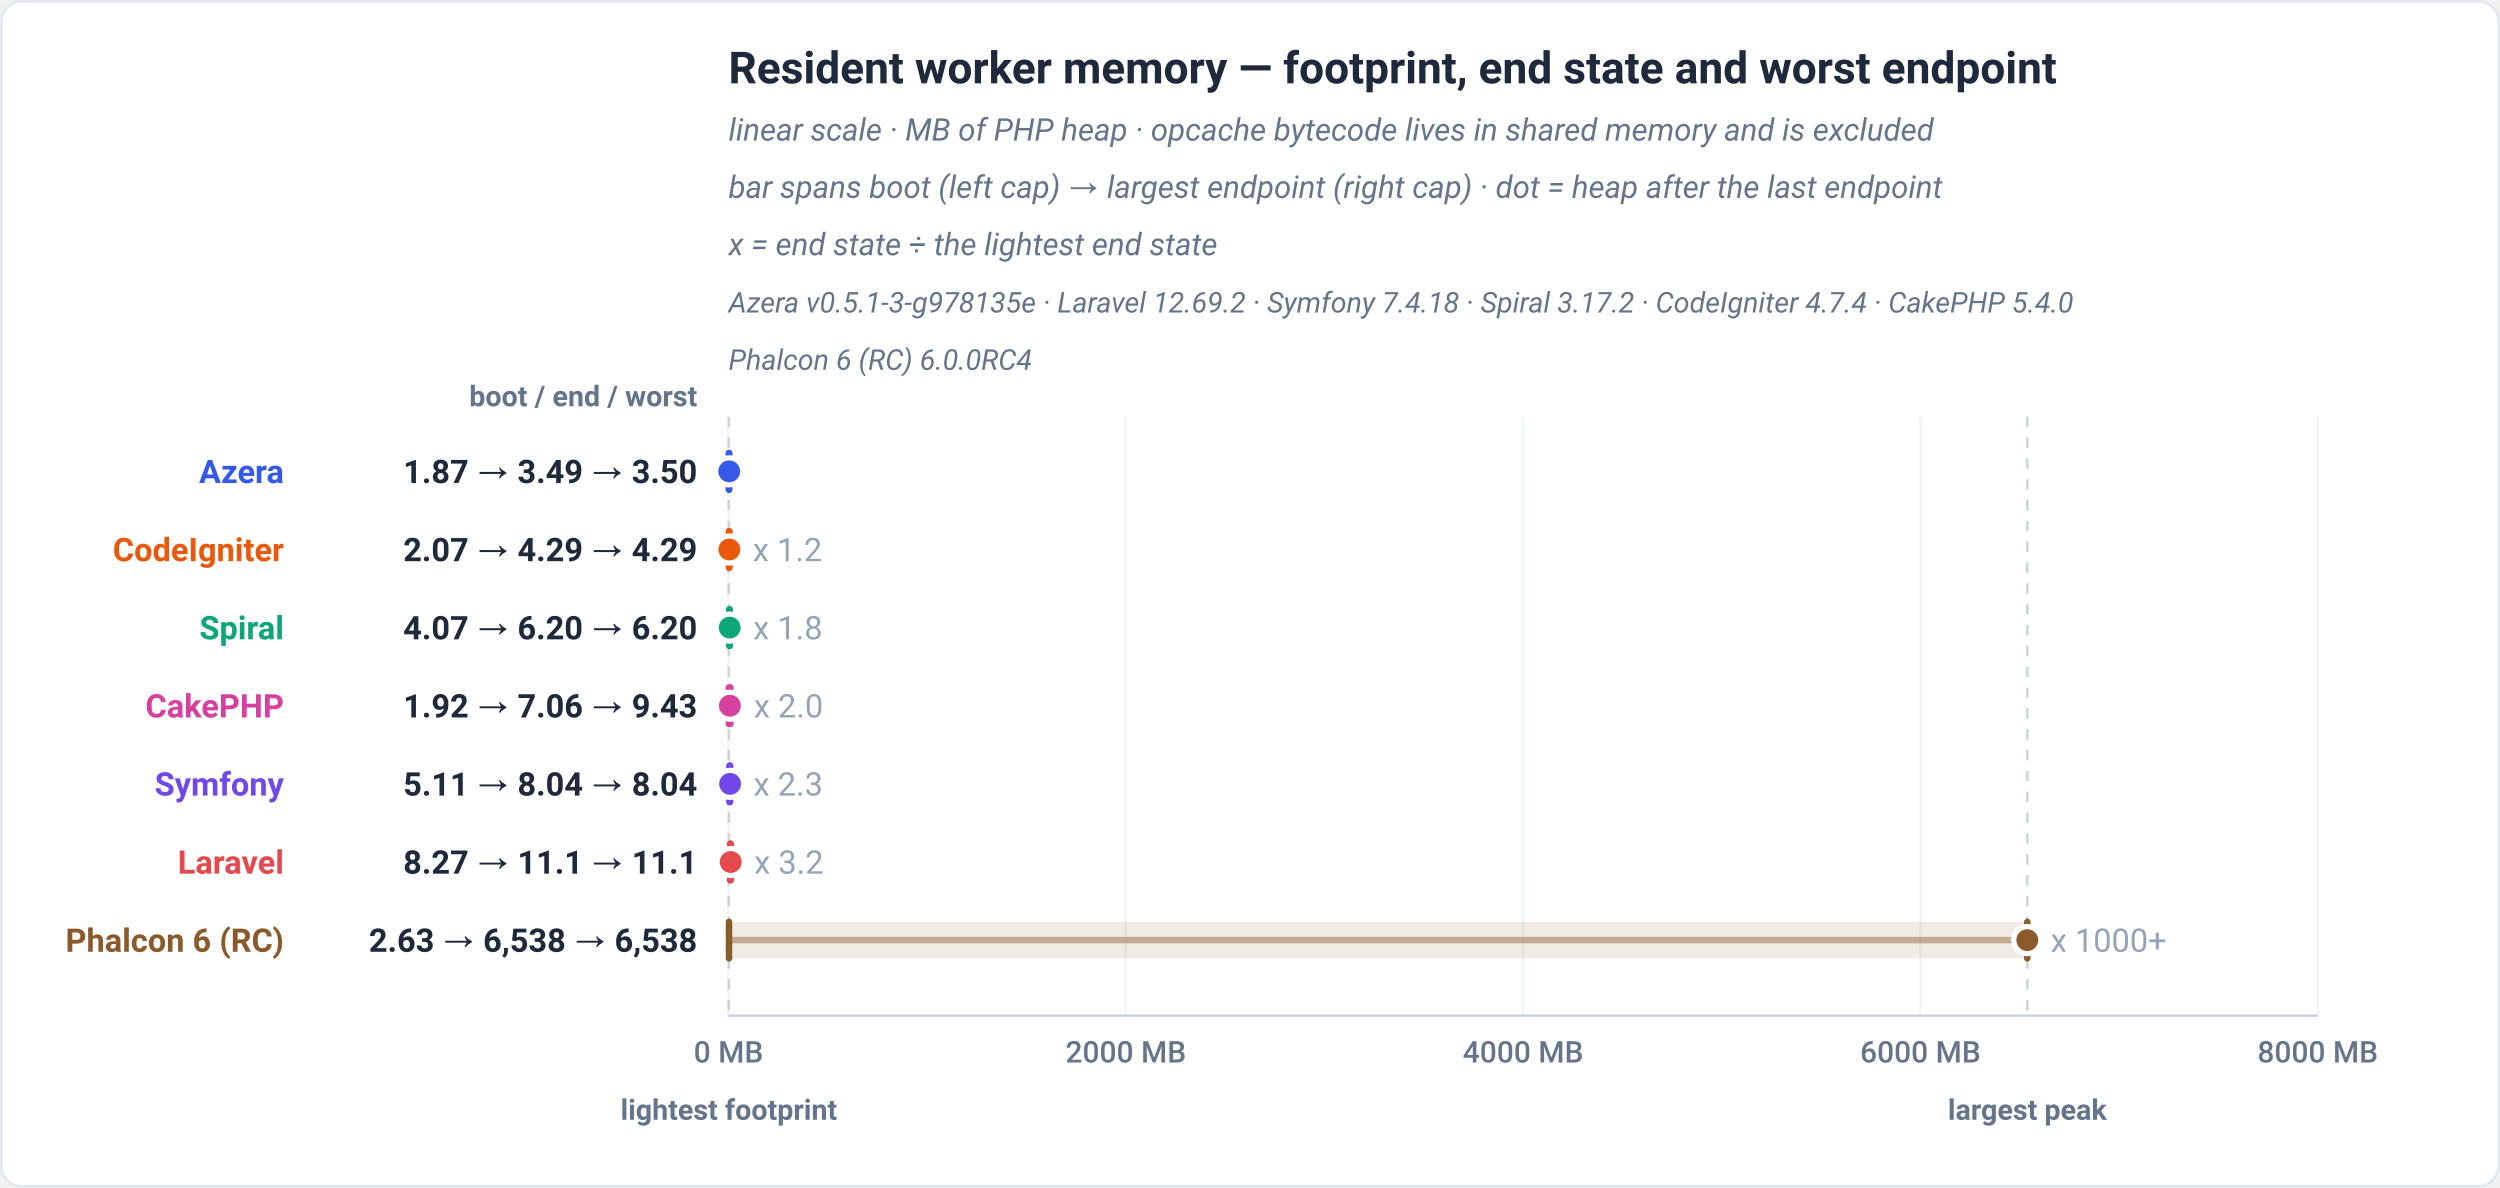
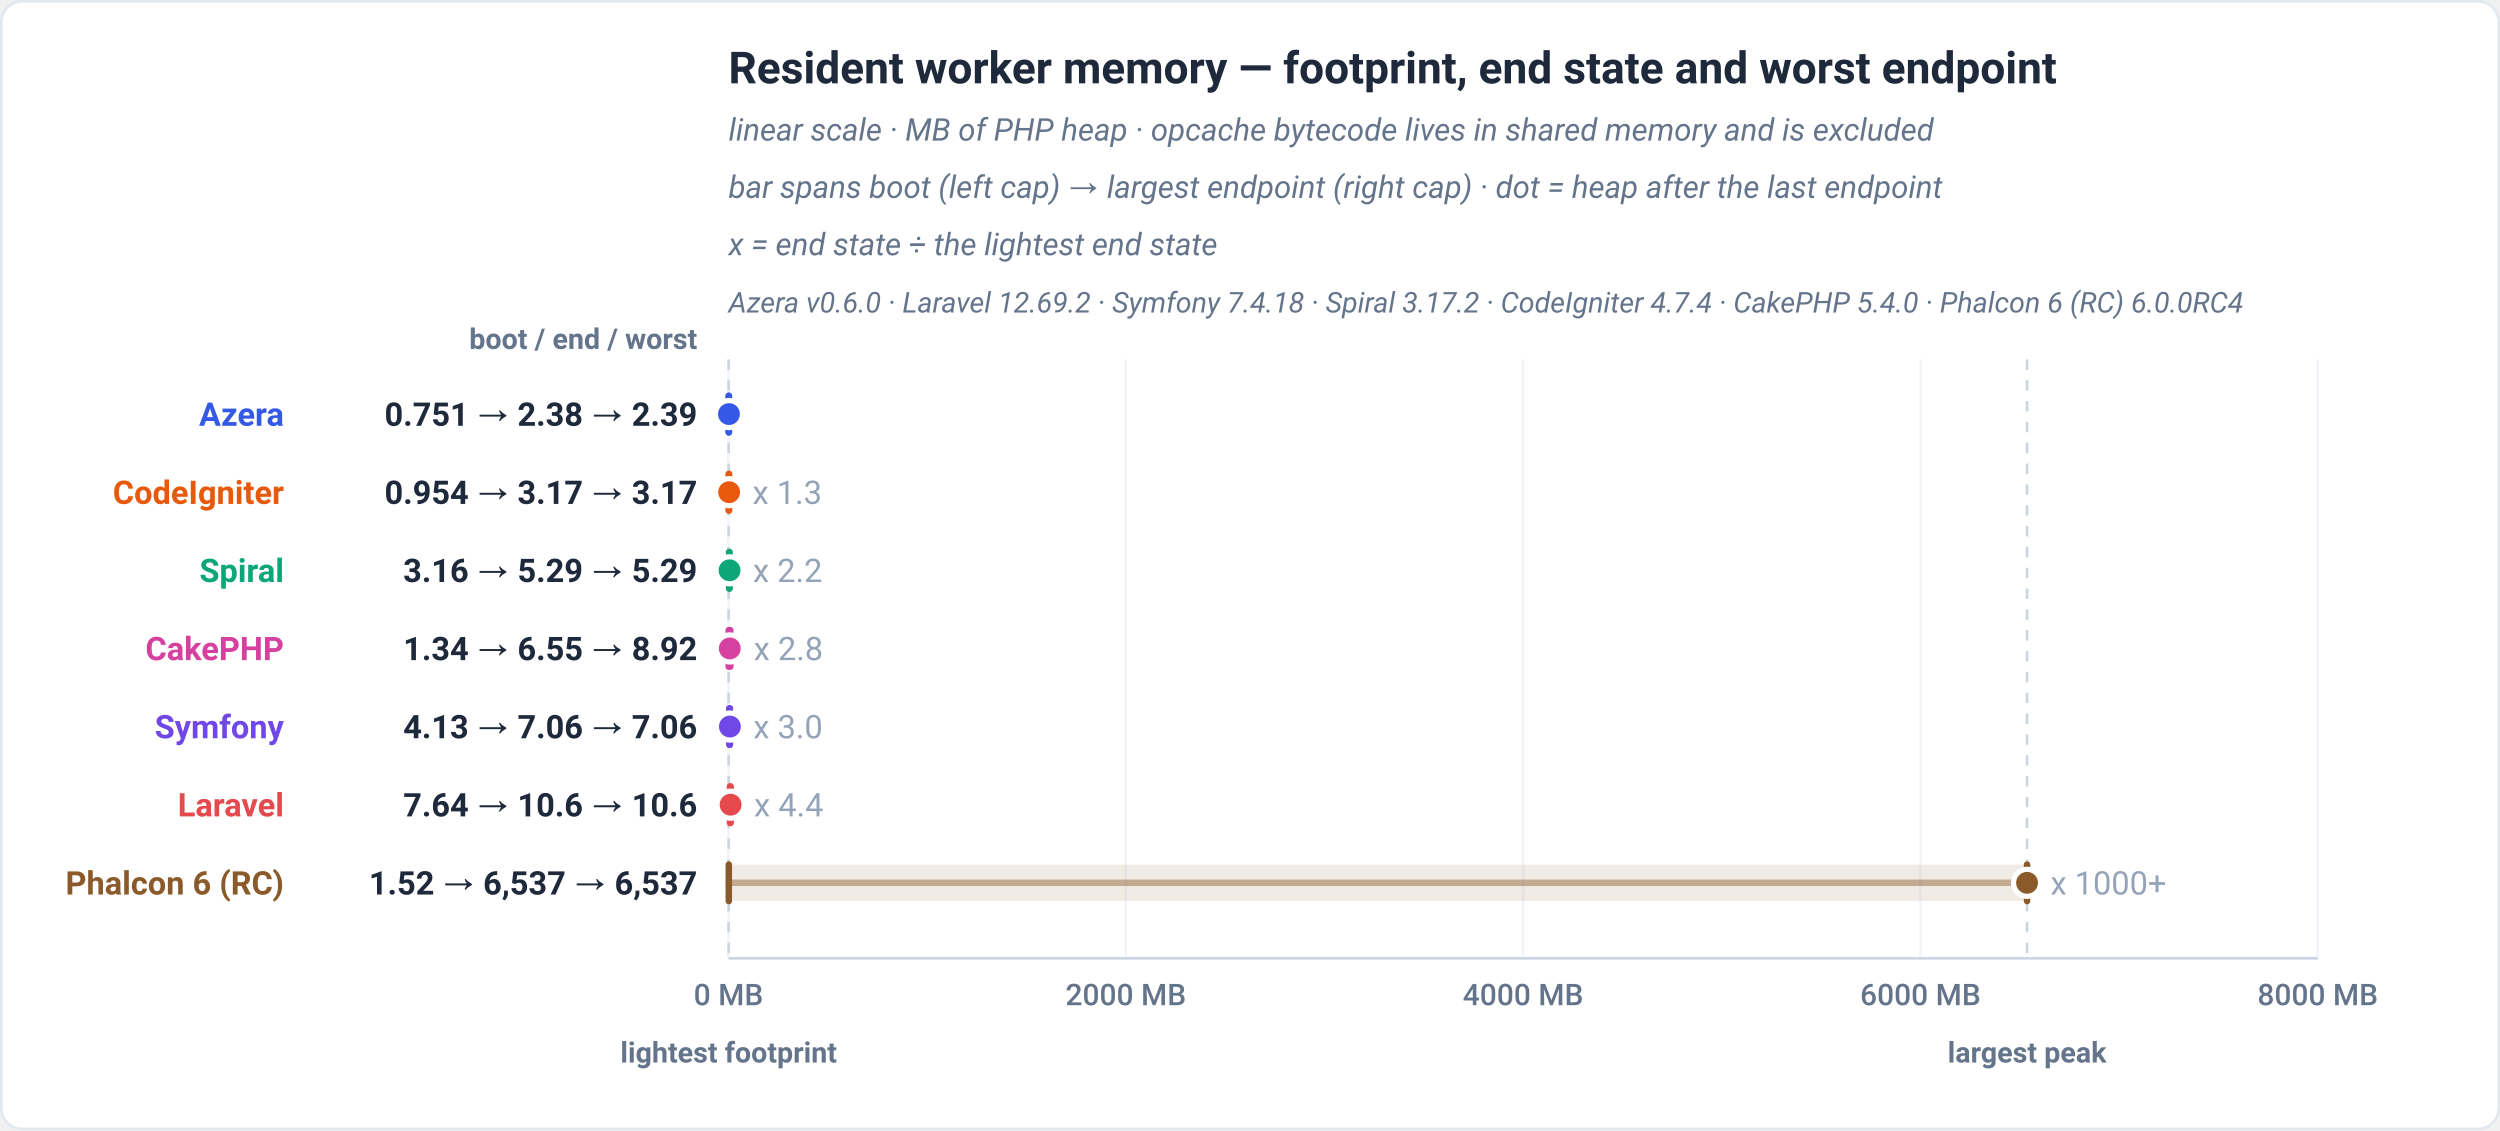
- <svg xmlns="http://www.w3.org/2000/svg" viewBox="0 0 960 456" width="960" height="456" role="img" font-family="-apple-system,BlinkMacSystemFont,'Segoe UI',Roboto,Helvetica,Arial,sans-serif">
-   <rect x="0.5" y="0.5" width="959" height="455" rx="8" fill="#ffffff" stroke="#e2e8f0" />
+ <svg xmlns="http://www.w3.org/2000/svg" viewBox="0 0 960 434" width="960" height="434" role="img" font-family="-apple-system,BlinkMacSystemFont,'Segoe UI',Roboto,Helvetica,Arial,sans-serif">
+   <rect x="0.5" y="0.5" width="959" height="433" rx="8" fill="#ffffff" stroke="#e2e8f0" />
  <text x="279.74" y="32" font-family="-apple-system,BlinkMacSystemFont,'Segoe UI',Roboto,Helvetica,Arial,sans-serif" font-size="17" font-weight="700" fill="#1e293b" text-anchor="start">Resident worker memory — footprint, end state and worst endpoint</text>
  <text x="279.74" y="54" font-family="-apple-system,BlinkMacSystemFont,'Segoe UI',Roboto,Helvetica,Arial,sans-serif" font-size="12" font-weight="400" fill="#64748b" text-anchor="start" font-style="italic">linear scale · MB of PHP heap · opcache bytecode lives in shared memory and is excluded</text>
  <text x="279.74" y="76" font-family="-apple-system,BlinkMacSystemFont,'Segoe UI',Roboto,Helvetica,Arial,sans-serif" font-size="12" font-weight="400" fill="#64748b" text-anchor="start" font-style="italic">bar spans boot (left cap) → largest endpoint (right cap) · dot = heap after the last endpoint</text>
  <text x="279.74" y="98" font-family="-apple-system,BlinkMacSystemFont,'Segoe UI',Roboto,Helvetica,Arial,sans-serif" font-size="12" font-weight="400" fill="#64748b" text-anchor="start" font-style="italic">x = end state ÷ the lightest end state</text>
-   <text x="279.74" y="120" font-family="-apple-system,BlinkMacSystemFont,'Segoe UI',Roboto,Helvetica,Arial,sans-serif" font-size="11" font-weight="400" fill="#64748b" text-anchor="start" font-style="italic">Azera v0.5.1-3-g978135e · Laravel 12.69.2 · Symfony 7.4.18 · Spiral 3.17.2 · CodeIgniter 4.7.4 · CakePHP 5.4.0</text>
-   <text x="279.74" y="142" font-family="-apple-system,BlinkMacSystemFont,'Segoe UI',Roboto,Helvetica,Arial,sans-serif" font-size="11" font-weight="400" fill="#64748b" text-anchor="start" font-style="italic">Phalcon 6 (RC) 6.0.0RC4</text>
-   <text x="267.74" y="156" font-family="-apple-system,BlinkMacSystemFont,'Segoe UI',Roboto,Helvetica,Arial,sans-serif" font-size="11" font-weight="600" fill="#64748b" text-anchor="end">boot / end / worst</text>
-   <line x1="279.74" y1="160" x2="279.74" y2="390" stroke="#f1f5f9" stroke-width="1" />
-   <text x="279.74" y="408" font-family="-apple-system,BlinkMacSystemFont,'Segoe UI',Roboto,Helvetica,Arial,sans-serif" font-size="11.5" font-weight="500" fill="#64748b" text-anchor="middle">0 MB</text>
-   <line x1="432.31" y1="160" x2="432.31" y2="390" stroke="#f1f5f9" stroke-width="1" />
-   <text x="432.31" y="408" font-family="-apple-system,BlinkMacSystemFont,'Segoe UI',Roboto,Helvetica,Arial,sans-serif" font-size="11.5" font-weight="500" fill="#64748b" text-anchor="middle">2000 MB</text>
-   <line x1="584.87" y1="160" x2="584.87" y2="390" stroke="#f1f5f9" stroke-width="1" />
-   <text x="584.87" y="408" font-family="-apple-system,BlinkMacSystemFont,'Segoe UI',Roboto,Helvetica,Arial,sans-serif" font-size="11.5" font-weight="500" fill="#64748b" text-anchor="middle">4000 MB</text>
-   <line x1="737.44" y1="160" x2="737.44" y2="390" stroke="#f1f5f9" stroke-width="1" />
-   <text x="737.44" y="408" font-family="-apple-system,BlinkMacSystemFont,'Segoe UI',Roboto,Helvetica,Arial,sans-serif" font-size="11.5" font-weight="500" fill="#64748b" text-anchor="middle">6000 MB</text>
-   <line x1="890" y1="160" x2="890" y2="390" stroke="#f1f5f9" stroke-width="1" />
-   <text x="890" y="408" font-family="-apple-system,BlinkMacSystemFont,'Segoe UI',Roboto,Helvetica,Arial,sans-serif" font-size="11.5" font-weight="500" fill="#64748b" text-anchor="middle">8000 MB</text>
-   <line x1="279.88" y1="160" x2="279.88" y2="390" stroke="#cbd5e1" stroke-width="1" stroke-dasharray="4 4" />
-   <text x="279.88" y="430" font-family="-apple-system,BlinkMacSystemFont,'Segoe UI',Roboto,Helvetica,Arial,sans-serif" font-size="11" font-weight="600" fill="#64748b" text-anchor="middle">lightest footprint</text>
-   <line x1="778.48" y1="160" x2="778.48" y2="390" stroke="#cbd5e1" stroke-width="1" stroke-dasharray="4 4" />
-   <text x="778.48" y="430" font-family="-apple-system,BlinkMacSystemFont,'Segoe UI',Roboto,Helvetica,Arial,sans-serif" font-size="11" font-weight="600" fill="#64748b" text-anchor="middle">largest peak</text>
-   <line x1="279.74" y1="390" x2="890" y2="390" stroke="#cbd5e1" stroke-width="1" />
-   <rect x="279.74" y="174" width="0.27" height="14" fill="#3459e6" fill-opacity="0.12" />
-   <line x1="279.88" y1="181" x2="280.01" y2="181" stroke="#3459e6" stroke-width="2.5" stroke-linecap="round" opacity="0.45" />
-   <line x1="279.88" y1="174" x2="279.88" y2="188" stroke="#3459e6" stroke-width="2.5" stroke-linecap="round" />
-   <line x1="280.01" y1="174" x2="280.01" y2="188" stroke="#3459e6" stroke-width="2.5" stroke-linecap="round" />
-   <circle cx="280.01" cy="181" r="5.2" fill="#3459e6" stroke="#ffffff" stroke-width="2" />
-   <text x="109.02" y="185.5" font-family="-apple-system,BlinkMacSystemFont,'Segoe UI',Roboto,Helvetica,Arial,sans-serif" font-size="12.5" font-weight="700" fill="#3459e6" text-anchor="end">Azera</text>
-   <text x="267.74" y="185.5" font-family="-apple-system,BlinkMacSystemFont,'Segoe UI',Roboto,Helvetica,Arial,sans-serif" font-size="12.5" font-weight="700" fill="#1e293b" text-anchor="end">1.87 → 3.49 → 3.50</text>
-   <rect x="279.74" y="204" width="0.33" height="14" fill="#e8590c" fill-opacity="0.12" />
-   <line x1="279.9" y1="211" x2="280.07" y2="211" stroke="#e8590c" stroke-width="2.5" stroke-linecap="round" opacity="0.45" />
-   <line x1="279.9" y1="204" x2="279.9" y2="218" stroke="#e8590c" stroke-width="2.5" stroke-linecap="round" />
-   <line x1="280.07" y1="204" x2="280.07" y2="218" stroke="#e8590c" stroke-width="2.5" stroke-linecap="round" />
-   <circle cx="280.07" cy="211" r="5.2" fill="#e8590c" stroke="#ffffff" stroke-width="2" />
-   <text x="109.02" y="215.5" font-family="-apple-system,BlinkMacSystemFont,'Segoe UI',Roboto,Helvetica,Arial,sans-serif" font-size="12.5" font-weight="700" fill="#e8590c" text-anchor="end">CodeIgniter</text>
-   <text x="267.74" y="215.5" font-family="-apple-system,BlinkMacSystemFont,'Segoe UI',Roboto,Helvetica,Arial,sans-serif" font-size="12.5" font-weight="700" fill="#1e293b" text-anchor="end">2.07 → 4.29 → 4.29</text>
-   <text x="289.07" y="215.5" font-family="-apple-system,BlinkMacSystemFont,'Segoe UI',Roboto,Helvetica,Arial,sans-serif" font-size="12.5" font-weight="400" fill="#94a3b8" text-anchor="start" stroke="#ffffff" stroke-width="3" paint-order="stroke" stroke-linejoin="round">x 1.2</text>
-   <rect x="279.74" y="234" width="0.47" height="14" fill="#0ca678" fill-opacity="0.12" />
-   <line x1="280.05" y1="241" x2="280.21" y2="241" stroke="#0ca678" stroke-width="2.5" stroke-linecap="round" opacity="0.45" />
-   <line x1="280.05" y1="234" x2="280.05" y2="248" stroke="#0ca678" stroke-width="2.5" stroke-linecap="round" />
-   <line x1="280.21" y1="234" x2="280.21" y2="248" stroke="#0ca678" stroke-width="2.5" stroke-linecap="round" />
-   <circle cx="280.21" cy="241" r="5.2" fill="#0ca678" stroke="#ffffff" stroke-width="2" />
-   <text x="109.02" y="245.5" font-family="-apple-system,BlinkMacSystemFont,'Segoe UI',Roboto,Helvetica,Arial,sans-serif" font-size="12.5" font-weight="700" fill="#0ca678" text-anchor="end">Spiral</text>
-   <text x="267.74" y="245.5" font-family="-apple-system,BlinkMacSystemFont,'Segoe UI',Roboto,Helvetica,Arial,sans-serif" font-size="12.5" font-weight="700" fill="#1e293b" text-anchor="end">4.07 → 6.20 → 6.20</text>
-   <text x="289.21" y="245.5" font-family="-apple-system,BlinkMacSystemFont,'Segoe UI',Roboto,Helvetica,Arial,sans-serif" font-size="12.5" font-weight="400" fill="#94a3b8" text-anchor="start" stroke="#ffffff" stroke-width="3" paint-order="stroke" stroke-linejoin="round">x 1.8</text>
-   <rect x="279.74" y="264" width="0.54" height="14" fill="#d6409f" fill-opacity="0.12" />
-   <line x1="279.89" y1="271" x2="280.46" y2="271" stroke="#d6409f" stroke-width="2.5" stroke-linecap="round" opacity="0.45" />
-   <line x1="279.89" y1="264" x2="279.89" y2="278" stroke="#d6409f" stroke-width="2.5" stroke-linecap="round" />
-   <line x1="280.46" y1="264" x2="280.46" y2="278" stroke="#d6409f" stroke-width="2.5" stroke-linecap="round" />
-   <circle cx="280.28" cy="271" r="5.2" fill="#d6409f" stroke="#ffffff" stroke-width="2" />
-   <text x="109.02" y="275.5" font-family="-apple-system,BlinkMacSystemFont,'Segoe UI',Roboto,Helvetica,Arial,sans-serif" font-size="12.5" font-weight="700" fill="#d6409f" text-anchor="end">CakePHP</text>
-   <text x="267.74" y="275.5" font-family="-apple-system,BlinkMacSystemFont,'Segoe UI',Roboto,Helvetica,Arial,sans-serif" font-size="12.5" font-weight="700" fill="#1e293b" text-anchor="end">1.92 → 7.06 → 9.43</text>
-   <text x="289.46" y="275.5" font-family="-apple-system,BlinkMacSystemFont,'Segoe UI',Roboto,Helvetica,Arial,sans-serif" font-size="12.5" font-weight="400" fill="#94a3b8" text-anchor="start" stroke="#ffffff" stroke-width="3" paint-order="stroke" stroke-linejoin="round">x 2.0</text>
-   <rect x="279.74" y="294" width="0.61" height="14" fill="#7048e8" fill-opacity="0.12" />
-   <line x1="280.13" y1="301" x2="280.35" y2="301" stroke="#7048e8" stroke-width="2.5" stroke-linecap="round" opacity="0.45" />
-   <line x1="280.13" y1="294" x2="280.13" y2="308" stroke="#7048e8" stroke-width="2.5" stroke-linecap="round" />
-   <line x1="280.35" y1="294" x2="280.35" y2="308" stroke="#7048e8" stroke-width="2.5" stroke-linecap="round" />
-   <circle cx="280.35" cy="301" r="5.2" fill="#7048e8" stroke="#ffffff" stroke-width="2" />
-   <text x="109.02" y="305.5" font-family="-apple-system,BlinkMacSystemFont,'Segoe UI',Roboto,Helvetica,Arial,sans-serif" font-size="12.5" font-weight="700" fill="#7048e8" text-anchor="end">Symfony</text>
-   <text x="267.74" y="305.5" font-family="-apple-system,BlinkMacSystemFont,'Segoe UI',Roboto,Helvetica,Arial,sans-serif" font-size="12.5" font-weight="700" fill="#1e293b" text-anchor="end">5.11 → 8.04 → 8.04</text>
-   <text x="289.35" y="305.5" font-family="-apple-system,BlinkMacSystemFont,'Segoe UI',Roboto,Helvetica,Arial,sans-serif" font-size="12.5" font-weight="400" fill="#94a3b8" text-anchor="start" stroke="#ffffff" stroke-width="3" paint-order="stroke" stroke-linejoin="round">x 2.3</text>
-   <rect x="279.74" y="324" width="0.85" height="14" fill="#e5484d" fill-opacity="0.12" />
-   <line x1="280.37" y1="331" x2="280.59" y2="331" stroke="#e5484d" stroke-width="2.5" stroke-linecap="round" opacity="0.45" />
-   <line x1="280.37" y1="324" x2="280.37" y2="338" stroke="#e5484d" stroke-width="2.5" stroke-linecap="round" />
-   <line x1="280.59" y1="324" x2="280.59" y2="338" stroke="#e5484d" stroke-width="2.5" stroke-linecap="round" />
-   <circle cx="280.59" cy="331" r="5.2" fill="#e5484d" stroke="#ffffff" stroke-width="2" />
-   <text x="109.02" y="335.5" font-family="-apple-system,BlinkMacSystemFont,'Segoe UI',Roboto,Helvetica,Arial,sans-serif" font-size="12.5" font-weight="700" fill="#e5484d" text-anchor="end">Laravel</text>
-   <text x="267.74" y="335.5" font-family="-apple-system,BlinkMacSystemFont,'Segoe UI',Roboto,Helvetica,Arial,sans-serif" font-size="12.5" font-weight="700" fill="#1e293b" text-anchor="end">8.27 → 11.1 → 11.1</text>
-   <text x="289.59" y="335.5" font-family="-apple-system,BlinkMacSystemFont,'Segoe UI',Roboto,Helvetica,Arial,sans-serif" font-size="12.5" font-weight="400" fill="#94a3b8" text-anchor="start" stroke="#ffffff" stroke-width="3" paint-order="stroke" stroke-linejoin="round">x 3.2</text>
-   <rect x="279.74" y="354" width="498.74" height="14" fill="#8b5a2b" fill-opacity="0.12" />
-   <line x1="279.94" y1="361" x2="778.48" y2="361" stroke="#8b5a2b" stroke-width="2.5" stroke-linecap="round" opacity="0.45" />
-   <line x1="279.94" y1="354" x2="279.94" y2="368" stroke="#8b5a2b" stroke-width="2.5" stroke-linecap="round" />
-   <line x1="778.48" y1="354" x2="778.48" y2="368" stroke="#8b5a2b" stroke-width="2.5" stroke-linecap="round" />
-   <circle cx="778.48" cy="361" r="5.2" fill="#8b5a2b" stroke="#ffffff" stroke-width="2" />
-   <text x="109.02" y="365.5" font-family="-apple-system,BlinkMacSystemFont,'Segoe UI',Roboto,Helvetica,Arial,sans-serif" font-size="12.5" font-weight="700" fill="#8b5a2b" text-anchor="end">Phalcon 6 (RC)</text>
-   <text x="267.74" y="365.5" font-family="-apple-system,BlinkMacSystemFont,'Segoe UI',Roboto,Helvetica,Arial,sans-serif" font-size="12.5" font-weight="700" fill="#1e293b" text-anchor="end">2.63 → 6,538 → 6,538</text>
-   <text x="787.48" y="365.5" font-family="-apple-system,BlinkMacSystemFont,'Segoe UI',Roboto,Helvetica,Arial,sans-serif" font-size="12.5" font-weight="400" fill="#94a3b8" text-anchor="start" stroke="#ffffff" stroke-width="3" paint-order="stroke" stroke-linejoin="round">x 1000+</text>
+   <text x="279.74" y="120" font-family="-apple-system,BlinkMacSystemFont,'Segoe UI',Roboto,Helvetica,Arial,sans-serif" font-size="11" font-weight="400" fill="#64748b" text-anchor="start" font-style="italic">Azera v0.6.0 · Laravel 12.69.2 · Symfony 7.4.18 · Spiral 3.17.2 · CodeIgniter 4.7.4 · CakePHP 5.4.0 · Phalcon 6 (RC) 6.0.0RC4</text>
+   <text x="267.74" y="134" font-family="-apple-system,BlinkMacSystemFont,'Segoe UI',Roboto,Helvetica,Arial,sans-serif" font-size="11" font-weight="600" fill="#64748b" text-anchor="end">boot / end / worst</text>
+   <line x1="279.74" y1="138" x2="279.74" y2="368" stroke="#f1f5f9" stroke-width="1" />
+   <text x="279.74" y="386" font-family="-apple-system,BlinkMacSystemFont,'Segoe UI',Roboto,Helvetica,Arial,sans-serif" font-size="11.5" font-weight="500" fill="#64748b" text-anchor="middle">0 MB</text>
+   <line x1="432.31" y1="138" x2="432.31" y2="368" stroke="#f1f5f9" stroke-width="1" />
+   <text x="432.31" y="386" font-family="-apple-system,BlinkMacSystemFont,'Segoe UI',Roboto,Helvetica,Arial,sans-serif" font-size="11.5" font-weight="500" fill="#64748b" text-anchor="middle">2000 MB</text>
+   <line x1="584.87" y1="138" x2="584.87" y2="368" stroke="#f1f5f9" stroke-width="1" />
+   <text x="584.87" y="386" font-family="-apple-system,BlinkMacSystemFont,'Segoe UI',Roboto,Helvetica,Arial,sans-serif" font-size="11.5" font-weight="500" fill="#64748b" text-anchor="middle">4000 MB</text>
+   <line x1="737.44" y1="138" x2="737.44" y2="368" stroke="#f1f5f9" stroke-width="1" />
+   <text x="737.44" y="386" font-family="-apple-system,BlinkMacSystemFont,'Segoe UI',Roboto,Helvetica,Arial,sans-serif" font-size="11.5" font-weight="500" fill="#64748b" text-anchor="middle">6000 MB</text>
+   <line x1="890" y1="138" x2="890" y2="368" stroke="#f1f5f9" stroke-width="1" />
+   <text x="890" y="386" font-family="-apple-system,BlinkMacSystemFont,'Segoe UI',Roboto,Helvetica,Arial,sans-serif" font-size="11.5" font-weight="500" fill="#64748b" text-anchor="middle">8000 MB</text>
+   <line x1="279.8" y1="138" x2="279.8" y2="368" stroke="#cbd5e1" stroke-width="1" stroke-dasharray="4 4" />
+   <text x="279.8" y="408" font-family="-apple-system,BlinkMacSystemFont,'Segoe UI',Roboto,Helvetica,Arial,sans-serif" font-size="11" font-weight="600" fill="#64748b" text-anchor="middle">lightest footprint</text>
+   <line x1="778.39" y1="138" x2="778.39" y2="368" stroke="#cbd5e1" stroke-width="1" stroke-dasharray="4 4" />
+   <text x="778.39" y="408" font-family="-apple-system,BlinkMacSystemFont,'Segoe UI',Roboto,Helvetica,Arial,sans-serif" font-size="11" font-weight="600" fill="#64748b" text-anchor="middle">largest peak</text>
+   <line x1="279.74" y1="368" x2="890" y2="368" stroke="#cbd5e1" stroke-width="1" />
+   <rect x="279.74" y="152" width="0.18" height="14" fill="#3459e6" fill-opacity="0.12" />
+   <line x1="279.8" y1="159" x2="279.92" y2="159" stroke="#3459e6" stroke-width="2.5" stroke-linecap="round" opacity="0.45" />
+   <line x1="279.8" y1="152" x2="279.8" y2="166" stroke="#3459e6" stroke-width="2.5" stroke-linecap="round" />
+   <line x1="279.92" y1="152" x2="279.92" y2="166" stroke="#3459e6" stroke-width="2.5" stroke-linecap="round" />
+   <circle cx="279.92" cy="159" r="5.2" fill="#3459e6" stroke="#ffffff" stroke-width="2" />
+   <text x="109.02" y="163.5" font-family="-apple-system,BlinkMacSystemFont,'Segoe UI',Roboto,Helvetica,Arial,sans-serif" font-size="12.5" font-weight="700" fill="#3459e6" text-anchor="end">Azera</text>
+   <text x="267.74" y="163.5" font-family="-apple-system,BlinkMacSystemFont,'Segoe UI',Roboto,Helvetica,Arial,sans-serif" font-size="12.5" font-weight="700" fill="#1e293b" text-anchor="end">0.751 → 2.38 → 2.39</text>
+   <rect x="279.74" y="182" width="0.24" height="14" fill="#e8590c" fill-opacity="0.12" />
+   <line x1="279.81" y1="189" x2="279.98" y2="189" stroke="#e8590c" stroke-width="2.5" stroke-linecap="round" opacity="0.45" />
+   <line x1="279.81" y1="182" x2="279.81" y2="196" stroke="#e8590c" stroke-width="2.5" stroke-linecap="round" />
+   <line x1="279.98" y1="182" x2="279.98" y2="196" stroke="#e8590c" stroke-width="2.5" stroke-linecap="round" />
+   <circle cx="279.98" cy="189" r="5.2" fill="#e8590c" stroke="#ffffff" stroke-width="2" />
+   <text x="109.02" y="193.5" font-family="-apple-system,BlinkMacSystemFont,'Segoe UI',Roboto,Helvetica,Arial,sans-serif" font-size="12.5" font-weight="700" fill="#e8590c" text-anchor="end">CodeIgniter</text>
+   <text x="267.74" y="193.5" font-family="-apple-system,BlinkMacSystemFont,'Segoe UI',Roboto,Helvetica,Arial,sans-serif" font-size="12.5" font-weight="700" fill="#1e293b" text-anchor="end">0.954 → 3.17 → 3.17</text>
+   <text x="288.98" y="193.5" font-family="-apple-system,BlinkMacSystemFont,'Segoe UI',Roboto,Helvetica,Arial,sans-serif" font-size="12.5" font-weight="400" fill="#94a3b8" text-anchor="start" stroke="#ffffff" stroke-width="3" paint-order="stroke" stroke-linejoin="round">x 1.3</text>
+   <rect x="279.74" y="212" width="0.4" height="14" fill="#0ca678" fill-opacity="0.12" />
+   <line x1="279.98" y1="219" x2="280.14" y2="219" stroke="#0ca678" stroke-width="2.5" stroke-linecap="round" opacity="0.45" />
+   <line x1="279.98" y1="212" x2="279.98" y2="226" stroke="#0ca678" stroke-width="2.5" stroke-linecap="round" />
+   <line x1="280.14" y1="212" x2="280.14" y2="226" stroke="#0ca678" stroke-width="2.5" stroke-linecap="round" />
+   <circle cx="280.14" cy="219" r="5.2" fill="#0ca678" stroke="#ffffff" stroke-width="2" />
+   <text x="109.02" y="223.5" font-family="-apple-system,BlinkMacSystemFont,'Segoe UI',Roboto,Helvetica,Arial,sans-serif" font-size="12.5" font-weight="700" fill="#0ca678" text-anchor="end">Spiral</text>
+   <text x="267.74" y="223.5" font-family="-apple-system,BlinkMacSystemFont,'Segoe UI',Roboto,Helvetica,Arial,sans-serif" font-size="12.5" font-weight="700" fill="#1e293b" text-anchor="end">3.16 → 5.29 → 5.29</text>
+   <text x="289.14" y="223.5" font-family="-apple-system,BlinkMacSystemFont,'Segoe UI',Roboto,Helvetica,Arial,sans-serif" font-size="12.5" font-weight="400" fill="#94a3b8" text-anchor="start" stroke="#ffffff" stroke-width="3" paint-order="stroke" stroke-linejoin="round">x 2.2</text>
+   <rect x="279.74" y="242" width="0.5" height="14" fill="#d6409f" fill-opacity="0.12" />
+   <line x1="279.84" y1="249" x2="280.42" y2="249" stroke="#d6409f" stroke-width="2.5" stroke-linecap="round" opacity="0.45" />
+   <line x1="279.84" y1="242" x2="279.84" y2="256" stroke="#d6409f" stroke-width="2.5" stroke-linecap="round" />
+   <line x1="280.42" y1="242" x2="280.42" y2="256" stroke="#d6409f" stroke-width="2.5" stroke-linecap="round" />
+   <circle cx="280.24" cy="249" r="5.2" fill="#d6409f" stroke="#ffffff" stroke-width="2" />
+   <text x="109.02" y="253.5" font-family="-apple-system,BlinkMacSystemFont,'Segoe UI',Roboto,Helvetica,Arial,sans-serif" font-size="12.5" font-weight="700" fill="#d6409f" text-anchor="end">CakePHP</text>
+   <text x="267.74" y="253.5" font-family="-apple-system,BlinkMacSystemFont,'Segoe UI',Roboto,Helvetica,Arial,sans-serif" font-size="12.5" font-weight="700" fill="#1e293b" text-anchor="end">1.34 → 6.55 → 8.92</text>
+   <text x="289.42" y="253.5" font-family="-apple-system,BlinkMacSystemFont,'Segoe UI',Roboto,Helvetica,Arial,sans-serif" font-size="12.5" font-weight="400" fill="#94a3b8" text-anchor="start" stroke="#ffffff" stroke-width="3" paint-order="stroke" stroke-linejoin="round">x 2.8</text>
+   <rect x="279.74" y="272" width="0.54" height="14" fill="#7048e8" fill-opacity="0.12" />
+   <line x1="280.06" y1="279" x2="280.28" y2="279" stroke="#7048e8" stroke-width="2.5" stroke-linecap="round" opacity="0.45" />
+   <line x1="280.06" y1="272" x2="280.06" y2="286" stroke="#7048e8" stroke-width="2.5" stroke-linecap="round" />
+   <line x1="280.28" y1="272" x2="280.28" y2="286" stroke="#7048e8" stroke-width="2.5" stroke-linecap="round" />
+   <circle cx="280.28" cy="279" r="5.2" fill="#7048e8" stroke="#ffffff" stroke-width="2" />
+   <text x="109.02" y="283.5" font-family="-apple-system,BlinkMacSystemFont,'Segoe UI',Roboto,Helvetica,Arial,sans-serif" font-size="12.5" font-weight="700" fill="#7048e8" text-anchor="end">Symfony</text>
+   <text x="267.74" y="283.5" font-family="-apple-system,BlinkMacSystemFont,'Segoe UI',Roboto,Helvetica,Arial,sans-serif" font-size="12.5" font-weight="700" fill="#1e293b" text-anchor="end">4.13 → 7.06 → 7.06</text>
+   <text x="289.28" y="283.5" font-family="-apple-system,BlinkMacSystemFont,'Segoe UI',Roboto,Helvetica,Arial,sans-serif" font-size="12.5" font-weight="400" fill="#94a3b8" text-anchor="start" stroke="#ffffff" stroke-width="3" paint-order="stroke" stroke-linejoin="round">x 3.0</text>
+   <rect x="279.74" y="302" width="0.81" height="14" fill="#e5484d" fill-opacity="0.12" />
+   <line x1="280.32" y1="309" x2="280.55" y2="309" stroke="#e5484d" stroke-width="2.5" stroke-linecap="round" opacity="0.45" />
+   <line x1="280.32" y1="302" x2="280.32" y2="316" stroke="#e5484d" stroke-width="2.5" stroke-linecap="round" />
+   <line x1="280.55" y1="302" x2="280.55" y2="316" stroke="#e5484d" stroke-width="2.5" stroke-linecap="round" />
+   <circle cx="280.55" cy="309" r="5.2" fill="#e5484d" stroke="#ffffff" stroke-width="2" />
+   <text x="109.02" y="313.5" font-family="-apple-system,BlinkMacSystemFont,'Segoe UI',Roboto,Helvetica,Arial,sans-serif" font-size="12.5" font-weight="700" fill="#e5484d" text-anchor="end">Laravel</text>
+   <text x="267.74" y="313.5" font-family="-apple-system,BlinkMacSystemFont,'Segoe UI',Roboto,Helvetica,Arial,sans-serif" font-size="12.5" font-weight="700" fill="#1e293b" text-anchor="end">7.64 → 10.6 → 10.6</text>
+   <text x="289.55" y="313.5" font-family="-apple-system,BlinkMacSystemFont,'Segoe UI',Roboto,Helvetica,Arial,sans-serif" font-size="12.5" font-weight="400" fill="#94a3b8" text-anchor="start" stroke="#ffffff" stroke-width="3" paint-order="stroke" stroke-linejoin="round">x 4.4</text>
+   <rect x="279.74" y="332" width="498.65" height="14" fill="#8b5a2b" fill-opacity="0.12" />
+   <line x1="279.86" y1="339" x2="778.39" y2="339" stroke="#8b5a2b" stroke-width="2.5" stroke-linecap="round" opacity="0.45" />
+   <line x1="279.86" y1="332" x2="279.86" y2="346" stroke="#8b5a2b" stroke-width="2.5" stroke-linecap="round" />
+   <line x1="778.39" y1="332" x2="778.39" y2="346" stroke="#8b5a2b" stroke-width="2.5" stroke-linecap="round" />
+   <circle cx="778.39" cy="339" r="5.2" fill="#8b5a2b" stroke="#ffffff" stroke-width="2" />
+   <text x="109.02" y="343.5" font-family="-apple-system,BlinkMacSystemFont,'Segoe UI',Roboto,Helvetica,Arial,sans-serif" font-size="12.5" font-weight="700" fill="#8b5a2b" text-anchor="end">Phalcon 6 (RC)</text>
+   <text x="267.74" y="343.5" font-family="-apple-system,BlinkMacSystemFont,'Segoe UI',Roboto,Helvetica,Arial,sans-serif" font-size="12.5" font-weight="700" fill="#1e293b" text-anchor="end">1.52 → 6,537 → 6,537</text>
+   <text x="787.39" y="343.5" font-family="-apple-system,BlinkMacSystemFont,'Segoe UI',Roboto,Helvetica,Arial,sans-serif" font-size="12.5" font-weight="400" fill="#94a3b8" text-anchor="start" stroke="#ffffff" stroke-width="3" paint-order="stroke" stroke-linejoin="round">x 1000+</text>
</svg>
